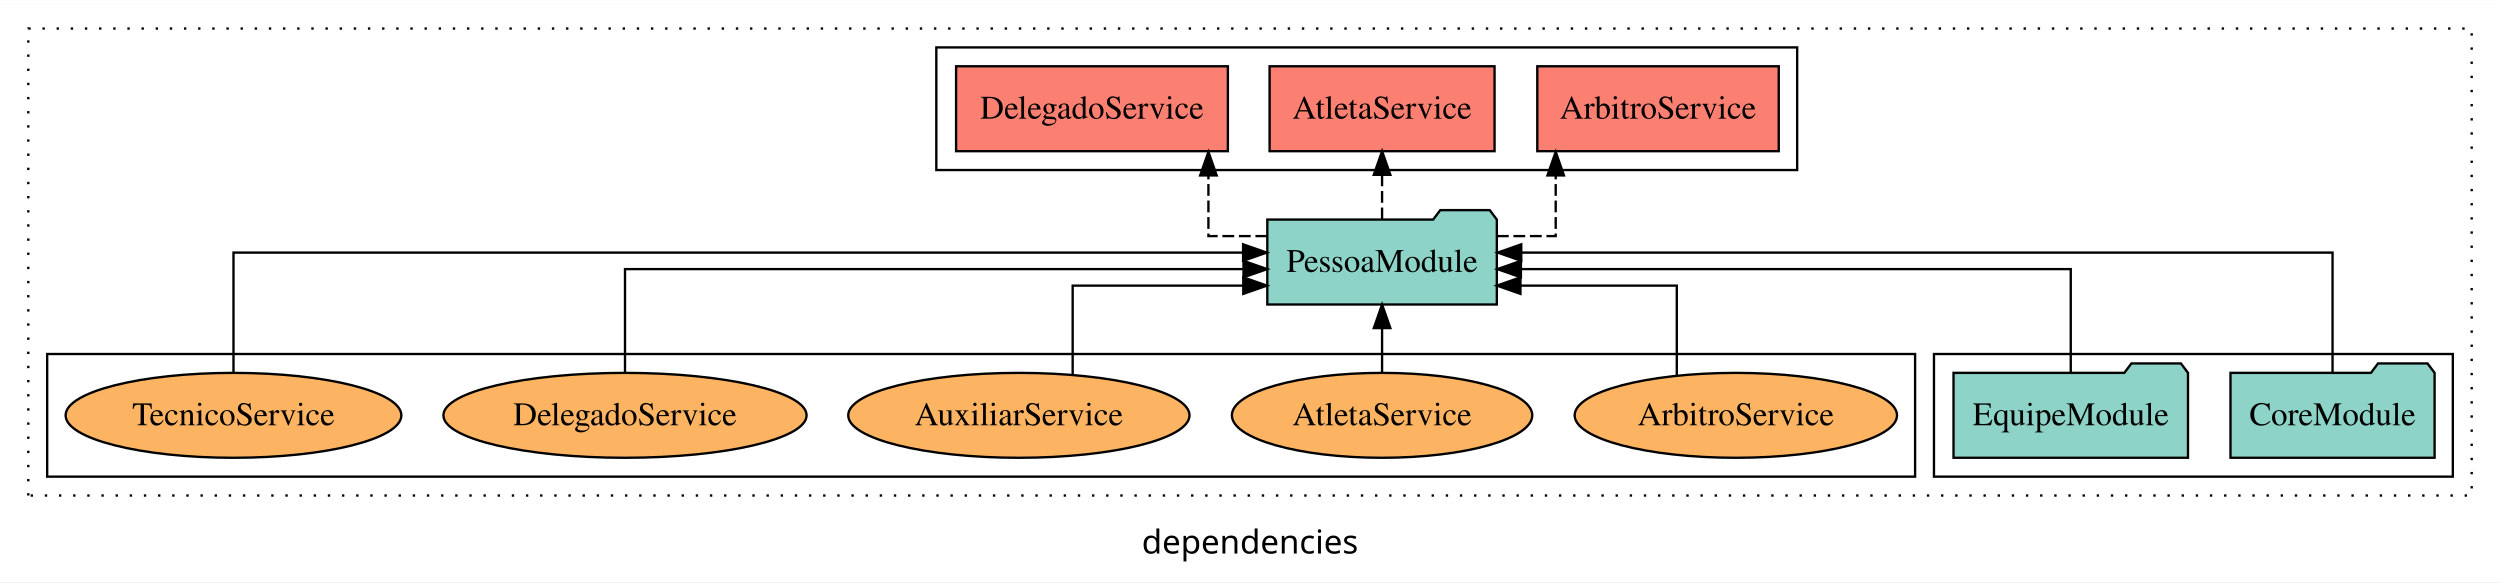
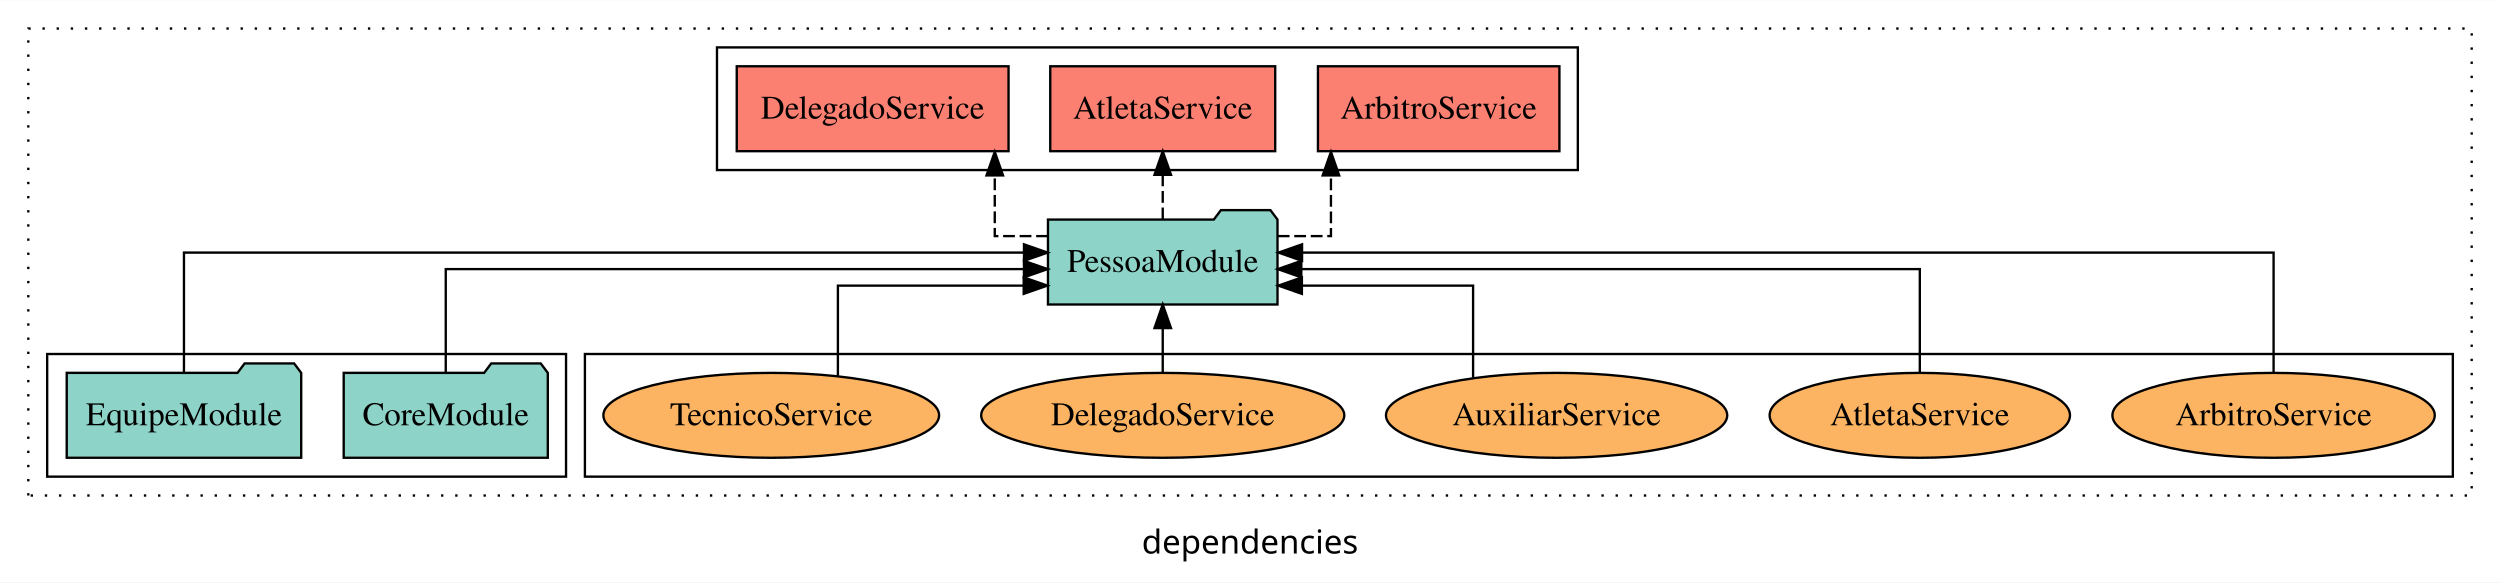
<svg xmlns="http://www.w3.org/2000/svg" width="1060pt" height="247pt" viewBox="0.00 0.00 1060.00 246.80">
  <g id="graph0" class="graph" transform="scale(1 1) rotate(0) translate(4 242.8)">
    <polygon fill="white" stroke="transparent" points="-4,4 -4,-242.8 1056,-242.8 1056,4 -4,4" />
    <text text-anchor="middle" x="526" y="-8.2" font-family="sans-serif" font-size="14.00">dependencies</text>
    <g id="clust1" class="cluster">
      <polygon fill="none" stroke="black" stroke-dasharray="1,5" points="8,-32.8 8,-230.8 1044,-230.8 1044,-32.8 8,-32.8" />
    </g>
-     <g id="clust3" class="cluster">
-       <polygon fill="none" stroke="black" points="816,-40.8 816,-92.8 1036,-92.8 1036,-40.8 816,-40.8" />
-     </g>
    <g id="clust4" class="cluster">
-       <polygon fill="none" stroke="black" points="393,-170.8 393,-222.8 758,-222.8 758,-170.8 393,-170.8" />
+       <polygon fill="none" stroke="black" points="300,-170.8 300,-222.8 665,-222.8 665,-170.8 300,-170.8" />
    </g>
    <g id="clust6" class="cluster">
-       <polygon fill="none" stroke="black" points="16,-40.8 16,-92.8 808,-92.8 808,-40.8 16,-40.8" />
+       <polygon fill="none" stroke="black" points="244,-40.8 244,-92.8 1036,-92.8 1036,-40.8 244,-40.8" />
+     </g>
+     <g id="clust3" class="cluster">
+       <polygon fill="none" stroke="black" points="16,-40.8 16,-92.8 236,-92.8 236,-40.8 16,-40.8" />
    </g>
    <g id="node1" class="node">
-       <polygon fill="#8dd3c7" stroke="black" points="1028.27,-84.8 1025.27,-88.8 1004.27,-88.8 1001.27,-84.8 941.73,-84.8 941.73,-48.8 1028.27,-48.8 1028.27,-84.8" />
-       <text text-anchor="middle" x="985" y="-62.6" font-family="Times,serif" font-size="14.00">CoreModule</text>
+       <polygon fill="#8dd3c7" stroke="black" points="228.27,-84.8 225.27,-88.8 204.27,-88.8 201.27,-84.8 141.73,-84.8 141.73,-48.8 228.27,-48.8 228.27,-84.8" />
+       <text text-anchor="middle" x="185" y="-62.6" font-family="Times,serif" font-size="14.00">CoreModule</text>
    </g>
    <g id="node3" class="node">
-       <polygon fill="#8dd3c7" stroke="black" points="630.66,-149.8 627.66,-153.8 606.66,-153.8 603.66,-149.8 533.34,-149.8 533.34,-113.8 630.66,-113.8 630.66,-149.8" />
-       <text text-anchor="middle" x="582" y="-127.6" font-family="Times,serif" font-size="14.00">PessoaModule</text>
+       <polygon fill="#8dd3c7" stroke="black" points="537.66,-149.8 534.66,-153.8 513.66,-153.8 510.66,-149.8 440.34,-149.8 440.34,-113.8 537.66,-113.8 537.66,-149.8" />
+       <text text-anchor="middle" x="489" y="-127.6" font-family="Times,serif" font-size="14.00">PessoaModule</text>
    </g>
    <g id="edge1" class="edge">
-       <path fill="none" stroke="black" d="M985,-84.93C985,-105.37 985,-135.8 985,-135.8 985,-135.8 641.01,-135.8 641.01,-135.8" />
-       <polygon fill="black" stroke="black" points="641.01,-132.3 631.01,-135.8 641.01,-139.3 641.01,-132.3" />
+       <path fill="none" stroke="black" d="M185,-85.07C185,-103.36 185,-128.8 185,-128.8 185,-128.8 430.16,-128.8 430.16,-128.8" />
+       <polygon fill="black" stroke="black" points="430.16,-132.3 440.16,-128.8 430.16,-125.3 430.16,-132.3" />
    </g>
    <g id="node2" class="node">
-       <polygon fill="#8dd3c7" stroke="black" points="923.71,-84.8 920.71,-88.8 899.71,-88.8 896.71,-84.8 824.29,-84.8 824.29,-48.8 923.71,-48.8 923.71,-84.8" />
-       <text text-anchor="middle" x="874" y="-62.6" font-family="Times,serif" font-size="14.00">EquipeModule</text>
+       <polygon fill="#8dd3c7" stroke="black" points="123.71,-84.8 120.71,-88.8 99.71,-88.8 96.71,-84.8 24.29,-84.8 24.29,-48.8 123.71,-48.8 123.71,-84.8" />
+       <text text-anchor="middle" x="74" y="-62.6" font-family="Times,serif" font-size="14.00">EquipeModule</text>
    </g>
    <g id="edge2" class="edge">
-       <path fill="none" stroke="black" d="M874,-85.07C874,-103.36 874,-128.8 874,-128.8 874,-128.8 640.87,-128.8 640.87,-128.8" />
-       <polygon fill="black" stroke="black" points="640.87,-125.3 630.87,-128.8 640.87,-132.3 640.87,-125.3" />
+       <path fill="none" stroke="black" d="M74,-84.93C74,-105.37 74,-135.8 74,-135.8 74,-135.8 430.17,-135.8 430.17,-135.8" />
+       <polygon fill="black" stroke="black" points="430.17,-139.3 440.17,-135.8 430.17,-132.3 430.17,-139.3" />
    </g>
    <g id="node4" class="node">
-       <polygon fill="#fb8072" stroke="black" points="750.19,-214.8 647.81,-214.8 647.81,-178.8 750.19,-178.8 750.19,-214.8" />
-       <text text-anchor="middle" x="699" y="-192.6" font-family="Times,serif" font-size="14.00">ArbitroService </text>
+       <polygon fill="#fb8072" stroke="black" points="657.19,-214.8 554.81,-214.8 554.81,-178.8 657.19,-178.8 657.19,-214.8" />
+       <text text-anchor="middle" x="606" y="-192.6" font-family="Times,serif" font-size="14.00">ArbitroService </text>
    </g>
    <g id="edge3" class="edge">
-       <path fill="none" stroke="black" stroke-dasharray="5,2" d="M630.69,-142.8C644.38,-142.8 655.62,-142.8 655.62,-142.8 655.62,-142.8 655.62,-168.52 655.62,-168.52" />
-       <polygon fill="black" stroke="black" points="652.12,-168.52 655.62,-178.52 659.12,-168.52 652.12,-168.52" />
+       <path fill="none" stroke="black" stroke-dasharray="5,2" d="M537.76,-142.8C550.29,-142.8 560.32,-142.8 560.32,-142.8 560.32,-142.8 560.32,-168.52 560.32,-168.52" />
+       <polygon fill="black" stroke="black" points="556.82,-168.52 560.32,-178.52 563.82,-168.52 556.82,-168.52" />
    </g>
    <g id="node5" class="node">
-       <polygon fill="#fb8072" stroke="black" points="629.69,-214.8 534.31,-214.8 534.31,-178.8 629.69,-178.8 629.69,-214.8" />
-       <text text-anchor="middle" x="582" y="-192.6" font-family="Times,serif" font-size="14.00">AtletaService </text>
+       <polygon fill="#fb8072" stroke="black" points="536.69,-214.8 441.31,-214.8 441.31,-178.8 536.69,-178.8 536.69,-214.8" />
+       <text text-anchor="middle" x="489" y="-192.6" font-family="Times,serif" font-size="14.00">AtletaService </text>
    </g>
    <g id="edge4" class="edge">
-       <path fill="none" stroke="black" stroke-dasharray="5,2" d="M582,-149.91C582,-149.91 582,-168.79 582,-168.79" />
-       <polygon fill="black" stroke="black" points="578.5,-168.79 582,-178.79 585.5,-168.79 578.5,-168.79" />
+       <path fill="none" stroke="black" stroke-dasharray="5,2" d="M489,-149.91C489,-149.91 489,-168.79 489,-168.79" />
+       <polygon fill="black" stroke="black" points="485.5,-168.79 489,-178.79 492.5,-168.79 485.5,-168.79" />
    </g>
    <g id="node6" class="node">
-       <polygon fill="#fb8072" stroke="black" points="516.62,-214.8 401.38,-214.8 401.38,-178.8 516.62,-178.8 516.62,-214.8" />
-       <text text-anchor="middle" x="459" y="-192.6" font-family="Times,serif" font-size="14.00">DelegadoService </text>
+       <polygon fill="#fb8072" stroke="black" points="423.62,-214.8 308.38,-214.8 308.38,-178.8 423.62,-178.8 423.62,-214.8" />
+       <text text-anchor="middle" x="366" y="-192.6" font-family="Times,serif" font-size="14.00">DelegadoService </text>
    </g>
    <g id="edge5" class="edge">
-       <path fill="none" stroke="black" stroke-dasharray="5,2" d="M533.3,-142.8C519.6,-142.8 508.37,-142.8 508.37,-142.8 508.37,-142.8 508.37,-168.52 508.37,-168.52" />
-       <polygon fill="black" stroke="black" points="504.87,-168.52 508.37,-178.52 511.87,-168.52 504.87,-168.52" />
+       <path fill="none" stroke="black" stroke-dasharray="5,2" d="M440.32,-142.8C427.8,-142.8 417.78,-142.8 417.78,-142.8 417.78,-142.8 417.78,-168.52 417.78,-168.52" />
+       <polygon fill="black" stroke="black" points="414.28,-168.52 417.78,-178.52 421.28,-168.52 414.28,-168.52" />
    </g>
    <g id="node7" class="node">
-       <ellipse fill="#fdb462" stroke="black" cx="732" cy="-66.8" rx="68.34" ry="18" />
-       <text text-anchor="middle" x="732" y="-62.6" font-family="Times,serif" font-size="14.00">ArbitroService</text>
+       <ellipse fill="#fdb462" stroke="black" cx="960" cy="-66.8" rx="68.34" ry="18" />
+       <text text-anchor="middle" x="960" y="-62.6" font-family="Times,serif" font-size="14.00">ArbitroService</text>
    </g>
    <g id="edge6" class="edge">
-       <path fill="none" stroke="black" d="M706.96,-83.6C706.96,-99.78 706.96,-121.8 706.96,-121.8 706.96,-121.8 640.67,-121.8 640.67,-121.8" />
-       <polygon fill="black" stroke="black" points="640.67,-118.3 630.67,-121.8 640.67,-125.3 640.67,-118.3" />
+       <path fill="none" stroke="black" d="M960,-84.93C960,-105.37 960,-135.8 960,-135.8 960,-135.8 548.07,-135.8 548.07,-135.8" />
+       <polygon fill="black" stroke="black" points="548.07,-132.3 538.07,-135.8 548.07,-139.3 548.07,-132.3" />
    </g>
    <g id="node8" class="node">
-       <ellipse fill="#fdb462" stroke="black" cx="582" cy="-66.8" rx="63.68" ry="18" />
-       <text text-anchor="middle" x="582" y="-62.6" font-family="Times,serif" font-size="14.00">AtletaService</text>
+       <ellipse fill="#fdb462" stroke="black" cx="810" cy="-66.8" rx="63.68" ry="18" />
+       <text text-anchor="middle" x="810" y="-62.6" font-family="Times,serif" font-size="14.00">AtletaService</text>
    </g>
    <g id="edge7" class="edge">
-       <path fill="none" stroke="black" d="M582,-84.91C582,-84.91 582,-103.79 582,-103.79" />
-       <polygon fill="black" stroke="black" points="578.5,-103.79 582,-113.79 585.5,-103.79 578.5,-103.79" />
+       <path fill="none" stroke="black" d="M810,-85.07C810,-103.36 810,-128.8 810,-128.8 810,-128.8 547.75,-128.8 547.75,-128.8" />
+       <polygon fill="black" stroke="black" points="547.75,-125.3 537.75,-128.8 547.75,-132.3 547.75,-125.3" />
    </g>
    <g id="node9" class="node">
-       <ellipse fill="#fdb462" stroke="black" cx="428" cy="-66.8" rx="72.35" ry="18" />
-       <text text-anchor="middle" x="428" y="-62.6" font-family="Times,serif" font-size="14.00">AuxiliarService</text>
+       <ellipse fill="#fdb462" stroke="black" cx="656" cy="-66.8" rx="72.35" ry="18" />
+       <text text-anchor="middle" x="656" y="-62.6" font-family="Times,serif" font-size="14.00">AuxiliarService</text>
    </g>
    <g id="edge8" class="edge">
-       <path fill="none" stroke="black" d="M450.81,-83.9C450.81,-100.05 450.81,-121.8 450.81,-121.8 450.81,-121.8 523.15,-121.8 523.15,-121.8" />
-       <polygon fill="black" stroke="black" points="523.15,-125.3 533.15,-121.8 523.15,-118.3 523.15,-125.3" />
+       <path fill="none" stroke="black" d="M620.59,-82.71C620.59,-98.95 620.59,-121.8 620.59,-121.8 620.59,-121.8 548,-121.8 548,-121.8" />
+       <polygon fill="black" stroke="black" points="548,-118.3 538,-121.8 548,-125.3 548,-118.3" />
    </g>
    <g id="node10" class="node">
-       <ellipse fill="#fdb462" stroke="black" cx="261" cy="-66.8" rx="76.99" ry="18" />
-       <text text-anchor="middle" x="261" y="-62.6" font-family="Times,serif" font-size="14.00">DelegadoService</text>
+       <ellipse fill="#fdb462" stroke="black" cx="489" cy="-66.8" rx="76.99" ry="18" />
+       <text text-anchor="middle" x="489" y="-62.6" font-family="Times,serif" font-size="14.00">DelegadoService</text>
    </g>
    <g id="edge9" class="edge">
-       <path fill="none" stroke="black" d="M261,-85.07C261,-103.36 261,-128.8 261,-128.8 261,-128.8 523.25,-128.8 523.25,-128.8" />
-       <polygon fill="black" stroke="black" points="523.25,-132.3 533.25,-128.8 523.25,-125.3 523.25,-132.3" />
+       <path fill="none" stroke="black" d="M489,-84.91C489,-84.91 489,-103.79 489,-103.79" />
+       <polygon fill="black" stroke="black" points="485.5,-103.79 489,-113.79 492.5,-103.79 485.5,-103.79" />
    </g>
    <g id="node11" class="node">
-       <ellipse fill="#fdb462" stroke="black" cx="95" cy="-66.8" rx="71.18" ry="18" />
-       <text text-anchor="middle" x="95" y="-62.6" font-family="Times,serif" font-size="14.00">TecnicoService</text>
+       <ellipse fill="#fdb462" stroke="black" cx="323" cy="-66.8" rx="71.18" ry="18" />
+       <text text-anchor="middle" x="323" y="-62.6" font-family="Times,serif" font-size="14.00">TecnicoService</text>
    </g>
    <g id="edge10" class="edge">
-       <path fill="none" stroke="black" d="M95,-84.93C95,-105.37 95,-135.8 95,-135.8 95,-135.8 523.07,-135.8 523.07,-135.8" />
-       <polygon fill="black" stroke="black" points="523.07,-139.3 533.07,-135.8 523.07,-132.3 523.07,-139.3" />
+       <path fill="none" stroke="black" d="M351.27,-83.6C351.27,-99.78 351.27,-121.8 351.27,-121.8 351.27,-121.8 430.05,-121.8 430.05,-121.8" />
+       <polygon fill="black" stroke="black" points="430.05,-125.3 440.05,-121.8 430.05,-118.3 430.05,-125.3" />
    </g>
  </g>
</svg>
